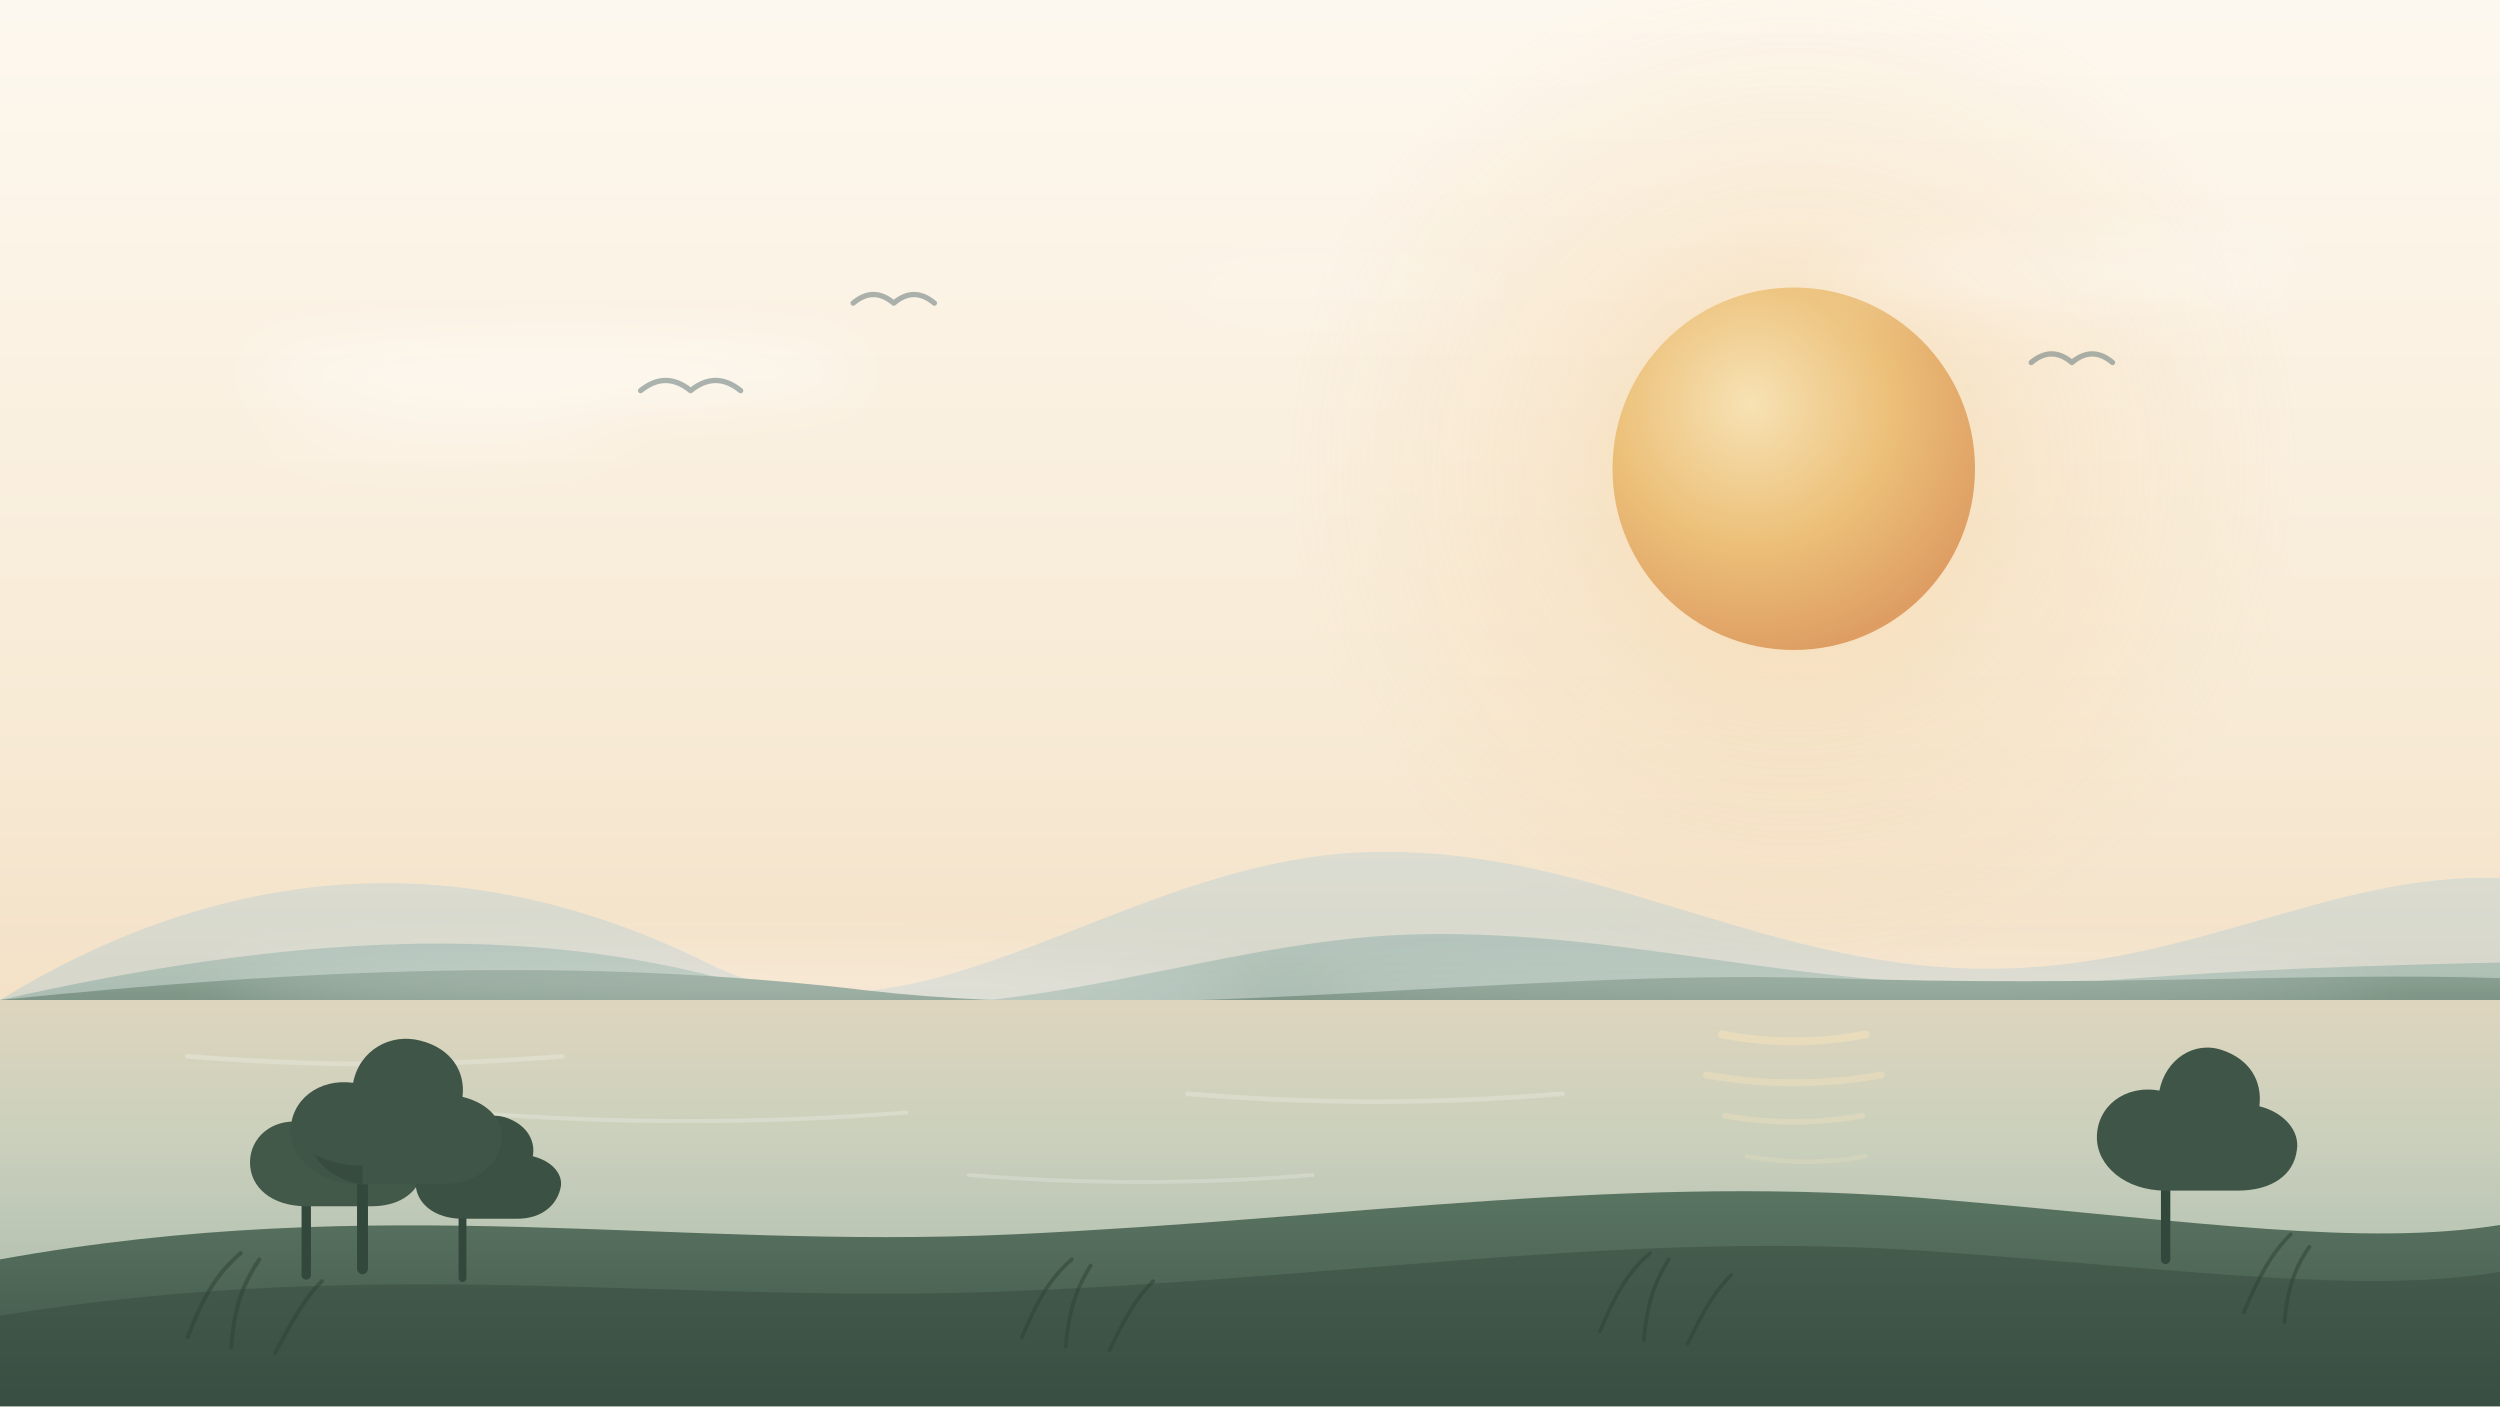
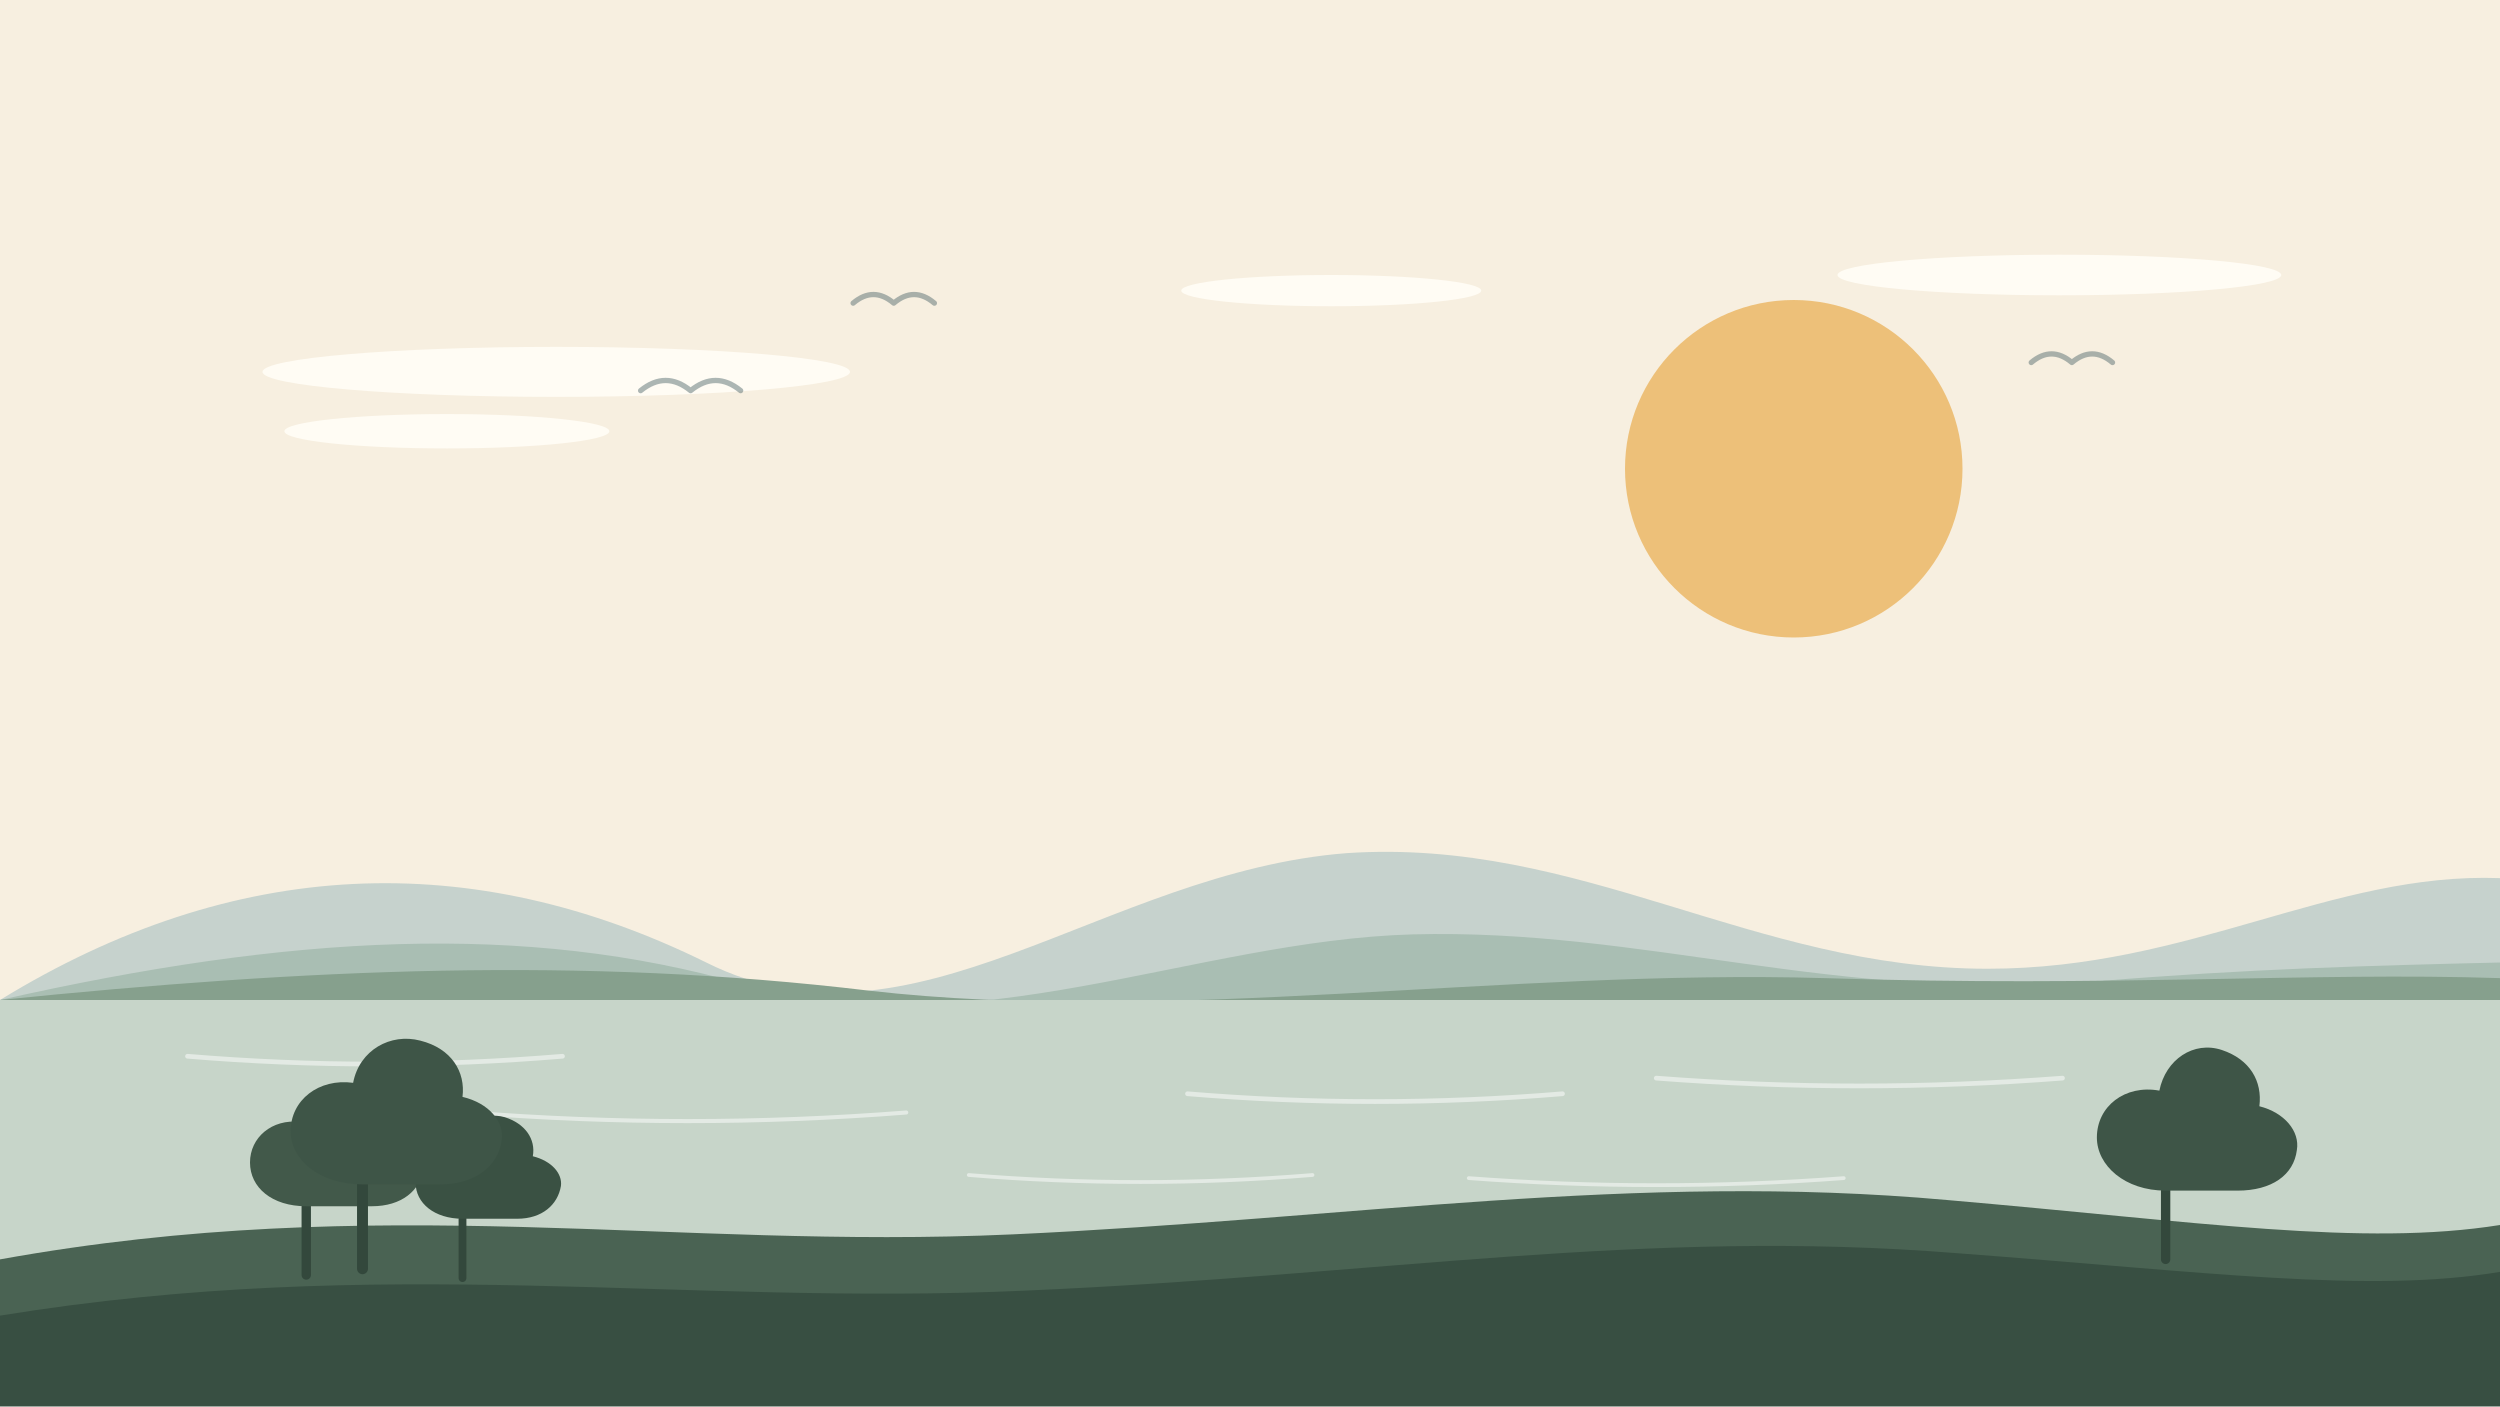
<svg xmlns="http://www.w3.org/2000/svg" viewBox="0 0 1600 900" role="img" aria-label="晨光下的湖面与远山插画">
-   <defs>
-     <linearGradient id="sky" x1="0" y1="0" x2="0" y2="1">
-       <stop offset="0" stop-color="#FDF8EF" />
-       <stop offset="0.5" stop-color="#F8EBD6" />
-       <stop offset="0.82" stop-color="#F1DCC0" />
-       <stop offset="1" stop-color="#E9D2B2" />
-     </linearGradient>
-     <radialGradient id="glow" cx="0.5" cy="0.5" r="0.5">
-       <stop offset="0" stop-color="#F2C583" stop-opacity="0.5" />
-       <stop offset="0.5" stop-color="#EFBE7C" stop-opacity="0.16" />
-       <stop offset="1" stop-color="#EFBE7C" stop-opacity="0" />
-     </radialGradient>
-     <radialGradient id="sun" cx="0.38" cy="0.32" r="0.7">
-       <stop offset="0" stop-color="#F7E2B4" />
-       <stop offset="0.55" stop-color="#ECC079" />
-       <stop offset="1" stop-color="#DE9E63" />
-     </radialGradient>
-     <linearGradient id="ridgeFar" x1="0" y1="0" x2="0" y2="1">
-       <stop offset="0" stop-color="#CBD6D4" />
-       <stop offset="1" stop-color="#C2CFCC" />
-     </linearGradient>
-     <linearGradient id="ridgeMid" x1="0" y1="0" x2="0" y2="1">
-       <stop offset="0" stop-color="#AEC1B8" />
-       <stop offset="1" stop-color="#A3B8AD" />
-     </linearGradient>
-     <linearGradient id="ridgeNear" x1="0" y1="0" x2="0" y2="1">
-       <stop offset="0" stop-color="#8CA294" />
-       <stop offset="1" stop-color="#7C9485" />
-     </linearGradient>
-     <linearGradient id="water" x1="0" y1="0" x2="0" y2="1">
-       <stop offset="0" stop-color="#DED5BE" />
-       <stop offset="0.5" stop-color="#CAD0BC" />
-       <stop offset="1" stop-color="#B4C1B1" />
-     </linearGradient>
-     <linearGradient id="reflection" x1="0" y1="0" x2="0" y2="1">
-       <stop offset="0" stop-color="#F0C079" stop-opacity="0.5" />
-       <stop offset="1" stop-color="#F0C079" stop-opacity="0" />
-     </linearGradient>
-     <linearGradient id="bank" x1="0" y1="0" x2="0" y2="1">
-       <stop offset="0" stop-color="#5A7462" />
-       <stop offset="1" stop-color="#3D5447" />
-     </linearGradient>
-     <filter id="blurSoft" x="-30%" y="-180%" width="160%" height="460%">
-       <feGaussianBlur stdDeviation="18" />
-     </filter>
-   </defs>
-   <rect width="1600" height="900" fill="url(#sky)" />
-   <circle cx="1148" cy="300" r="330" fill="url(#glow)" />
-   <circle cx="1148" cy="300" r="116" fill="url(#sun)" />
-   <g fill="#FFFFFF" filter="url(#blurSoft)">
-     <ellipse cx="356" cy="238" rx="196" ry="17" opacity="0.55" />
-     <ellipse cx="286" cy="278" rx="112" ry="11" opacity="0.34" />
-     <ellipse cx="1318" cy="176" rx="150" ry="14" opacity="0.4" />
-     <ellipse cx="852" cy="186" rx="104" ry="10" opacity="0.22" />
+   <rect width="1600" height="900" fill="#F7EFE0" />
+   <circle cx="1148" cy="300" r="108" fill="#EDC079" />
+   <g fill="#FFFCF4">
+     <ellipse cx="356" cy="238" rx="188" ry="16" />
+     <ellipse cx="286" cy="276" rx="104" ry="11" />
+     <ellipse cx="1318" cy="176" rx="142" ry="13" />
+     <ellipse cx="852" cy="186" rx="96" ry="10" />
  </g>
-   <path d="M0 640 C 150 548 302 542 452 616 C 584 682 706 558 862 546            C 1012 536 1122 620 1272 620 C 1402 620 1492 558 1600 562 L1600 640 Z" fill="url(#ridgeFar)" opacity="0.6" />
-   <path d="M0 640 C 186 598 336 590 476 630 C 622 672 764 602 904 598            C 1052 594 1176 642 1342 628 C 1440 620 1516 618 1600 616 L1600 640 Z" fill="url(#ridgeMid)" opacity="0.85" />
-   <path d="M0 640 C 196 620 372 612 556 634 C 748 656 964 620 1168 626            C 1352 632 1478 622 1600 626 L1600 640 Z" fill="url(#ridgeNear)" />
-   <g fill="#FFFFFF" filter="url(#blurSoft)">
-     <ellipse cx="470" cy="634" rx="330" ry="16" opacity="0.34" />
-     <ellipse cx="1180" cy="636" rx="340" ry="14" opacity="0.28" />
-   </g>
-   <rect y="640" width="1600" height="180" fill="url(#water)" />
-   <g stroke="#F8E4BC" fill="none" stroke-linecap="round">
-     <path d="M1102 662q46 9 92 0" stroke-width="5" opacity="0.5" />
-     <path d="M1092 688q56 10 112 0" stroke-width="4.4" opacity="0.4" />
-     <path d="M1104 714q44 8 88 0" stroke-width="3.6" opacity="0.32" />
-     <path d="M1118 740q38 7 76 0" stroke-width="3" opacity="0.23" />
-     <path d="M1130 764q32 6 64 0" stroke-width="2.6" opacity="0.15" />
-   </g>
-   <g stroke="#FFFFFF" fill="none" stroke-linecap="round" opacity="0.22">
+   <path d="M0 640 C 150 548 302 542 452 616 C 584 682 706 558 862 546            C 1012 536 1122 620 1272 620 C 1402 620 1492 558 1600 562 L1600 640 Z" fill="#C6D2CD" />
+   <path d="M0 640 C 186 598 336 590 476 630 C 622 672 764 602 904 598            C 1052 594 1176 642 1342 628 C 1440 620 1516 618 1600 616 L1600 640 Z" fill="#A9BEB3" />
+   <path d="M0 640 C 196 620 372 612 556 634 C 748 656 964 620 1168 626            C 1352 632 1478 622 1600 626 L1600 640 Z" fill="#86A08D" />
+   <rect y="640" width="1600" height="180" fill="#C7D5C9" />
+   <g stroke="#FFFFFF" fill="none" stroke-linecap="round" opacity="0.5">
    <path d="M120 676q120 10 240 0" stroke-width="3" />
    <path d="M300 712q140 11 280 0" stroke-width="2.6" />
    <path d="M760 700q120 10 240 0" stroke-width="3" />
    <path d="M620 752q110 9 220 0" stroke-width="2.4" />
+     <path d="M1060 690q130 10 260 0" stroke-width="3" />
+     <path d="M940 754q120 9 240 0" stroke-width="2.4" />
  </g>
-   <path d="M0 806 C 244 762 430 800 648 790 C 866 780 1046 750 1246 768            C 1408 782 1512 798 1600 784 L1600 900 L0 900 Z" fill="url(#bank)" />
-   <path d="M0 842 C 246 802 436 836 656 826 C 886 816 1052 786 1252 802            C 1412 814 1516 828 1600 814 L1600 900 L0 900 Z" fill="#33483C" opacity="0.45" />
-   <g stroke="#2F4437" fill="none" stroke-linecap="round" opacity="0.55">
-     <path d="M120 856c10-26 18-40 34-54M148 862c2-24 6-38 18-56M176 866c12-22 18-34 30-46" stroke-width="2.6" />
-     <path d="M654 856c10-24 18-38 32-50M682 862c2-22 6-36 16-52M710 864c10-20 16-32 28-44" stroke-width="2.4" />
-     <path d="M1024 852c10-24 18-38 32-50M1052 858c2-22 6-36 16-52M1080 860c10-20 16-32 28-44" stroke-width="2.4" />
-     <path d="M1436 840c10-24 18-38 30-50M1462 846c2-20 6-34 16-48" stroke-width="2.4" />
-   </g>
+   <path d="M0 806 C 244 762 430 800 648 790 C 866 780 1046 750 1246 768            C 1408 782 1512 798 1600 784 L1600 900 L0 900 Z" fill="#4A6353" />
+   <path d="M0 842 C 246 802 436 836 656 826 C 886 816 1052 786 1252 802            C 1412 814 1516 828 1600 814 L1600 900 L0 900 Z" fill="#384F42" />
  <g>
    <path d="M196 816v-46" stroke="#33483C" stroke-width="6" stroke-linecap="round" />
    <path d="M196 772c-22 0-36-12-36-28 0-16 14-28 32-26 4-18 20-28 36-23 16 5 24 17 22 30 14 3 23 13 21 23-2 14-14 24-33 24z" fill="#42594A" />
    <path d="M296 818v-38" stroke="#33483C" stroke-width="5" stroke-linecap="round" />
    <path d="M296 780c-18 0-30-10-30-23 0-14 12-23 27-22 3-15 16-24 30-20 13 4 20 14 18 25 12 3 19 11 18 19-2 12-12 21-28 21z" fill="#3A5143" />
    <path d="M232 812v-56" stroke="#33483C" stroke-width="7" stroke-linecap="round" />
    <path d="M232 758c-28 0-46-16-46-34 0-20 18-34 40-31 4-21 24-32 43-27 20 5 29 20 27 36 17 4 27 16 25 28-2 16-17 28-39 28z" fill="#3E5547" />
-     <path d="M232 758c-14-2-25-9-31-19 11 5 20 7 31 7z" fill="#2F4437" opacity="0.5" />
  </g>
  <g>
    <path d="M1386 806v-46" stroke="#33483C" stroke-width="6" stroke-linecap="round" />
    <path d="M1386 762c-26 0-44-16-44-34 0-20 18-34 40-30 4-20 22-32 40-26 18 6 26 20 24 36 16 4 26 16 24 28-2 16-16 26-38 26z" fill="#3E5547" />
  </g>
  <g stroke="#5A6F72" fill="none" stroke-width="3.4" stroke-linecap="round" opacity="0.5">
    <path d="M410 250q16-13 32 0M442 250q16-13 32 0" />
    <path d="M546 194q13-11 26 0M572 194q13-11 26 0" />
    <path d="M1300 232q13-11 26 0M1326 232q13-11 26 0" />
  </g>
</svg>
